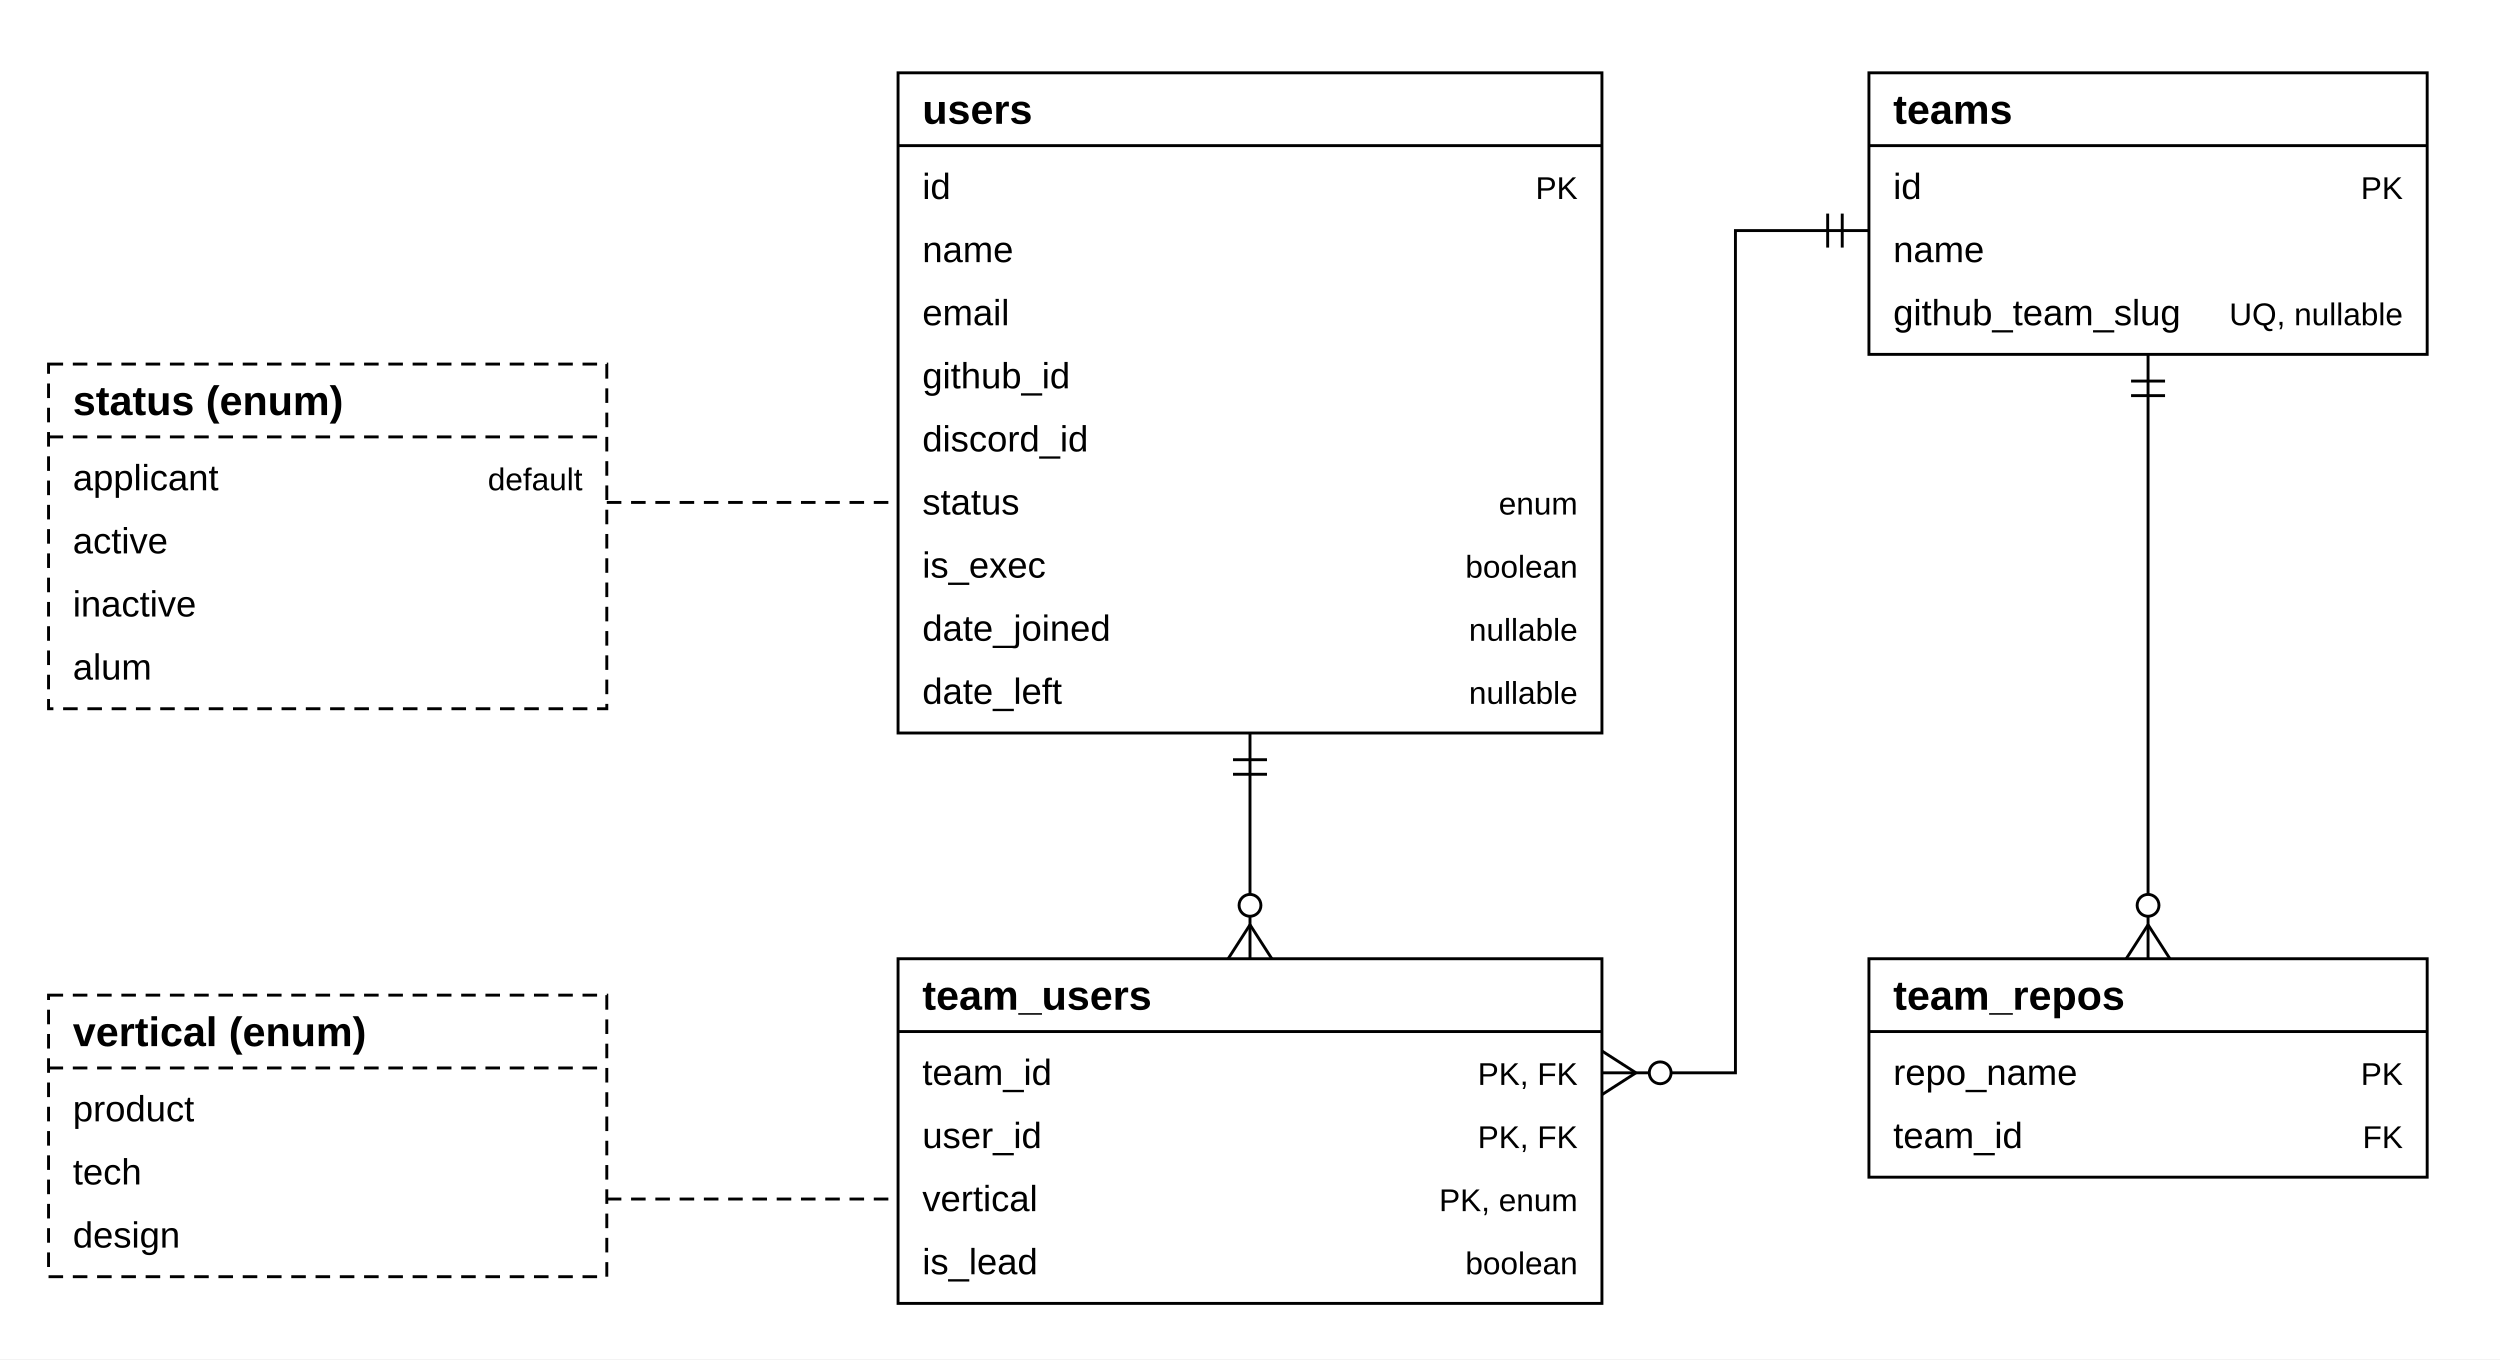
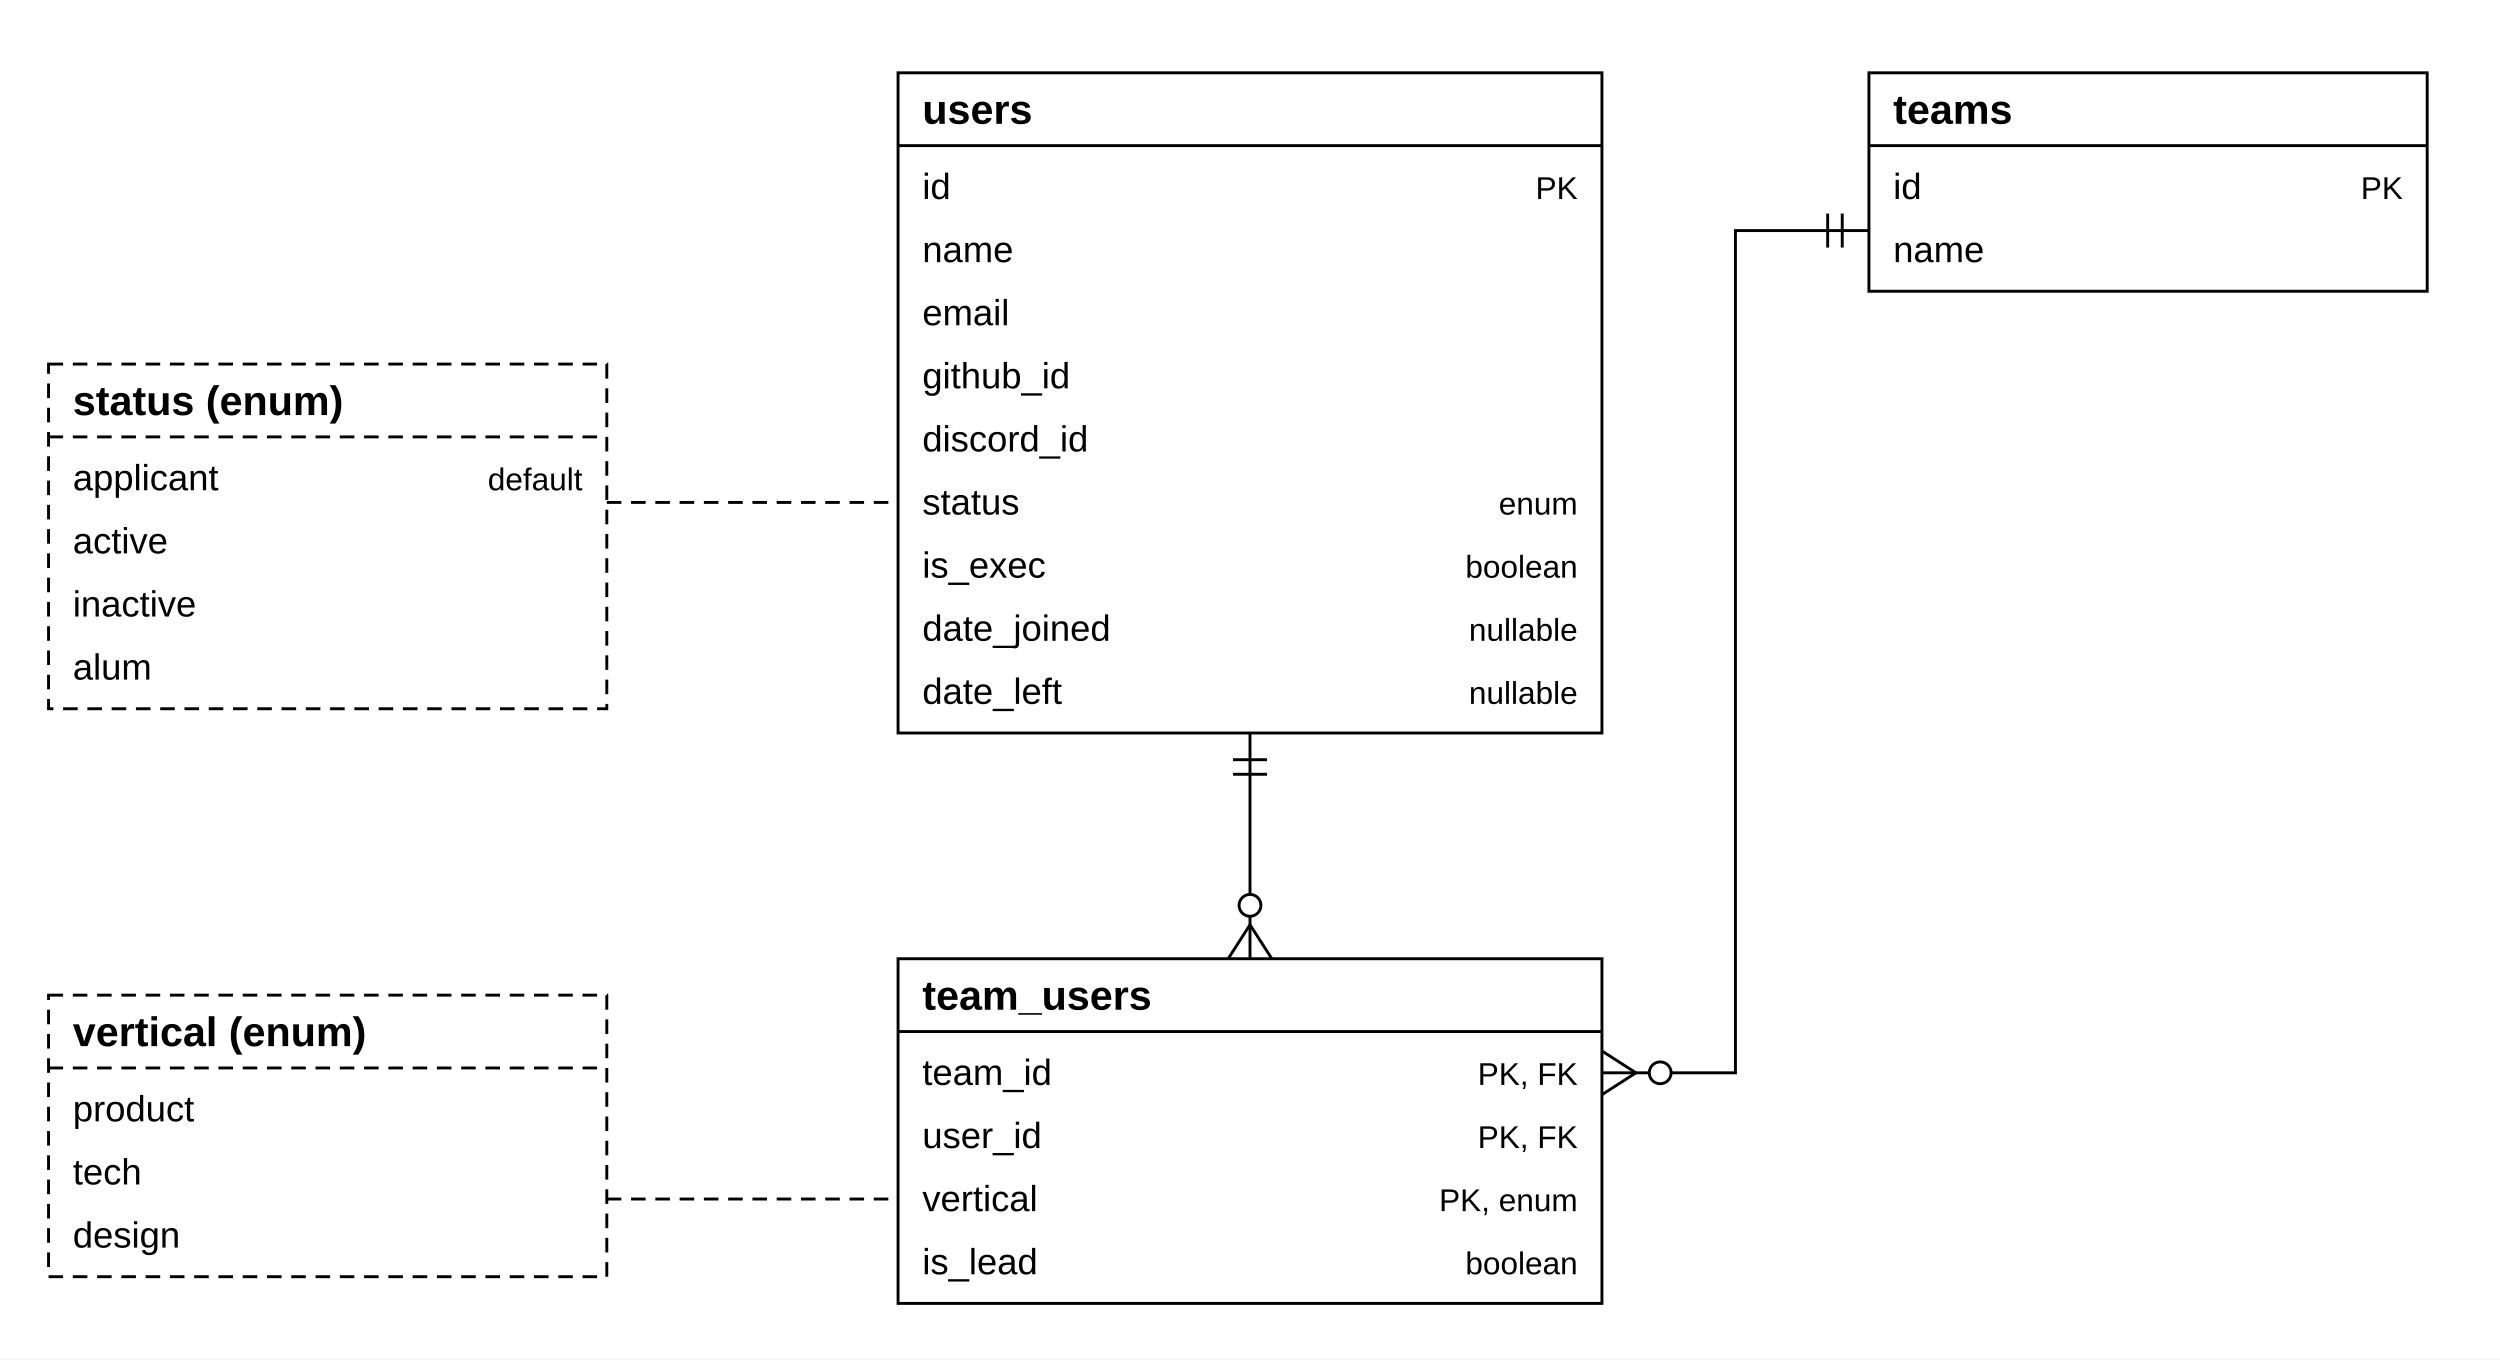
<svg xmlns="http://www.w3.org/2000/svg" width="1030" height="560" viewBox="0 0 1030 560" font-family="Arial, Helvetica, sans-serif">
  <rect width="1030" height="560" fill="#ffffff" />
  <g fill="none" stroke="#000" stroke-width="1.2">
    <rect x="20" y="150" width="230" height="142" stroke-dasharray="6 4" />
    <line x1="20" y1="180" x2="250" y2="180" stroke-dasharray="6 4" />
    <rect x="370" y="30" width="290" height="272" />
    <line x1="370" y1="60" x2="660" y2="60" />
-     <rect x="770" y="30" width="230" height="116" />
+     <rect x="770" y="30" width="230" height="90" />
    <line x1="770" y1="60" x2="1000" y2="60" />
    <rect x="20" y="410" width="230" height="116" stroke-dasharray="6 4" />
    <line x1="20" y1="440" x2="250" y2="440" stroke-dasharray="6 4" />
    <rect x="370" y="395" width="290" height="142" />
    <line x1="370" y1="425" x2="660" y2="425" />
-     <rect x="770" y="395" width="230" height="90" />
-     <line x1="770" y1="425" x2="1000" y2="425" />
  </g>
  <g font-size="17" font-weight="bold" fill="#000">
    <text x="30" y="171">status (enum)</text>
    <text x="380" y="51">users</text>
    <text x="780" y="51">teams</text>
    <text x="30" y="431">vertical (enum)</text>
    <text x="380" y="416">team_users</text>
-     <text x="780" y="416">team_repos</text>
  </g>
  <g font-size="15" fill="#000">
    <text x="30" y="202">applicant</text>
    <text x="30" y="228">active</text>
    <text x="30" y="254">inactive</text>
    <text x="30" y="280">alum</text>
    <text x="380" y="82">id</text>
    <text x="380" y="108">name</text>
    <text x="380" y="134">email</text>
    <text x="380" y="160">github_id</text>
    <text x="380" y="186">discord_id</text>
    <text x="380" y="212">status</text>
    <text x="380" y="238">is_exec</text>
    <text x="380" y="264">date_joined</text>
    <text x="380" y="290">date_left</text>
    <text x="780" y="82">id</text>
    <text x="780" y="108">name</text>
-     <text x="780" y="134">github_team_slug</text>
-     <text x="780" y="447">repo_name</text>
-     <text x="780" y="473">team_id</text>
    <text x="30" y="462">product</text>
    <text x="30" y="488">tech</text>
    <text x="30" y="514">design</text>
    <text x="380" y="447">team_id</text>
    <text x="380" y="473">user_id</text>
    <text x="380" y="499">vertical</text>
    <text x="380" y="525">is_lead</text>
  </g>
  <g font-size="13" fill="#000" text-anchor="end">
    <text x="240" y="202">default</text>
    <text x="650" y="82">PK</text>
    <text x="650" y="212">enum</text>
    <text x="650" y="238">boolean</text>
    <text x="650" y="264">nullable</text>
    <text x="650" y="290">nullable</text>
    <text x="990" y="82">PK</text>
-     <text x="990" y="134">UQ, nullable</text>
-     <text x="990" y="447">PK</text>
-     <text x="990" y="473">FK</text>
    <text x="650" y="447">PK, FK</text>
    <text x="650" y="473">PK, FK</text>
    <text x="650" y="499">PK, enum</text>
    <text x="650" y="525">boolean</text>
  </g>
  <g fill="none" stroke="#000" stroke-width="1.2">
    <line x1="250" y1="207" x2="370" y2="207" stroke-dasharray="6 4" />
    <line x1="250" y1="494" x2="370" y2="494" stroke-dasharray="6 4" />
    <line x1="515" y1="302" x2="515" y2="395" />
    <line x1="508" y1="313" x2="522" y2="313" />
    <line x1="508" y1="319" x2="522" y2="319" />
    <circle cx="515" cy="373" r="4.5" fill="#fff" />
    <line x1="515" y1="381" x2="506" y2="395" />
    <line x1="515" y1="381" x2="524" y2="395" />
    <polyline points="770,95 715,95 715,442 660,442" />
    <line x1="759" y1="88" x2="759" y2="102" />
    <line x1="753" y1="88" x2="753" y2="102" />
    <circle cx="684" cy="442" r="4.5" fill="#fff" />
    <line x1="674" y1="442" x2="660" y2="433" />
    <line x1="674" y1="442" x2="660" y2="451" />
-     <line x1="885" y1="146" x2="885" y2="395" />
-     <line x1="878" y1="157" x2="892" y2="157" />
-     <line x1="878" y1="163" x2="892" y2="163" />
-     <circle cx="885" cy="373" r="4.5" fill="#fff" />
-     <line x1="885" y1="381" x2="876" y2="395" />
-     <line x1="885" y1="381" x2="894" y2="395" />
  </g>
</svg>
